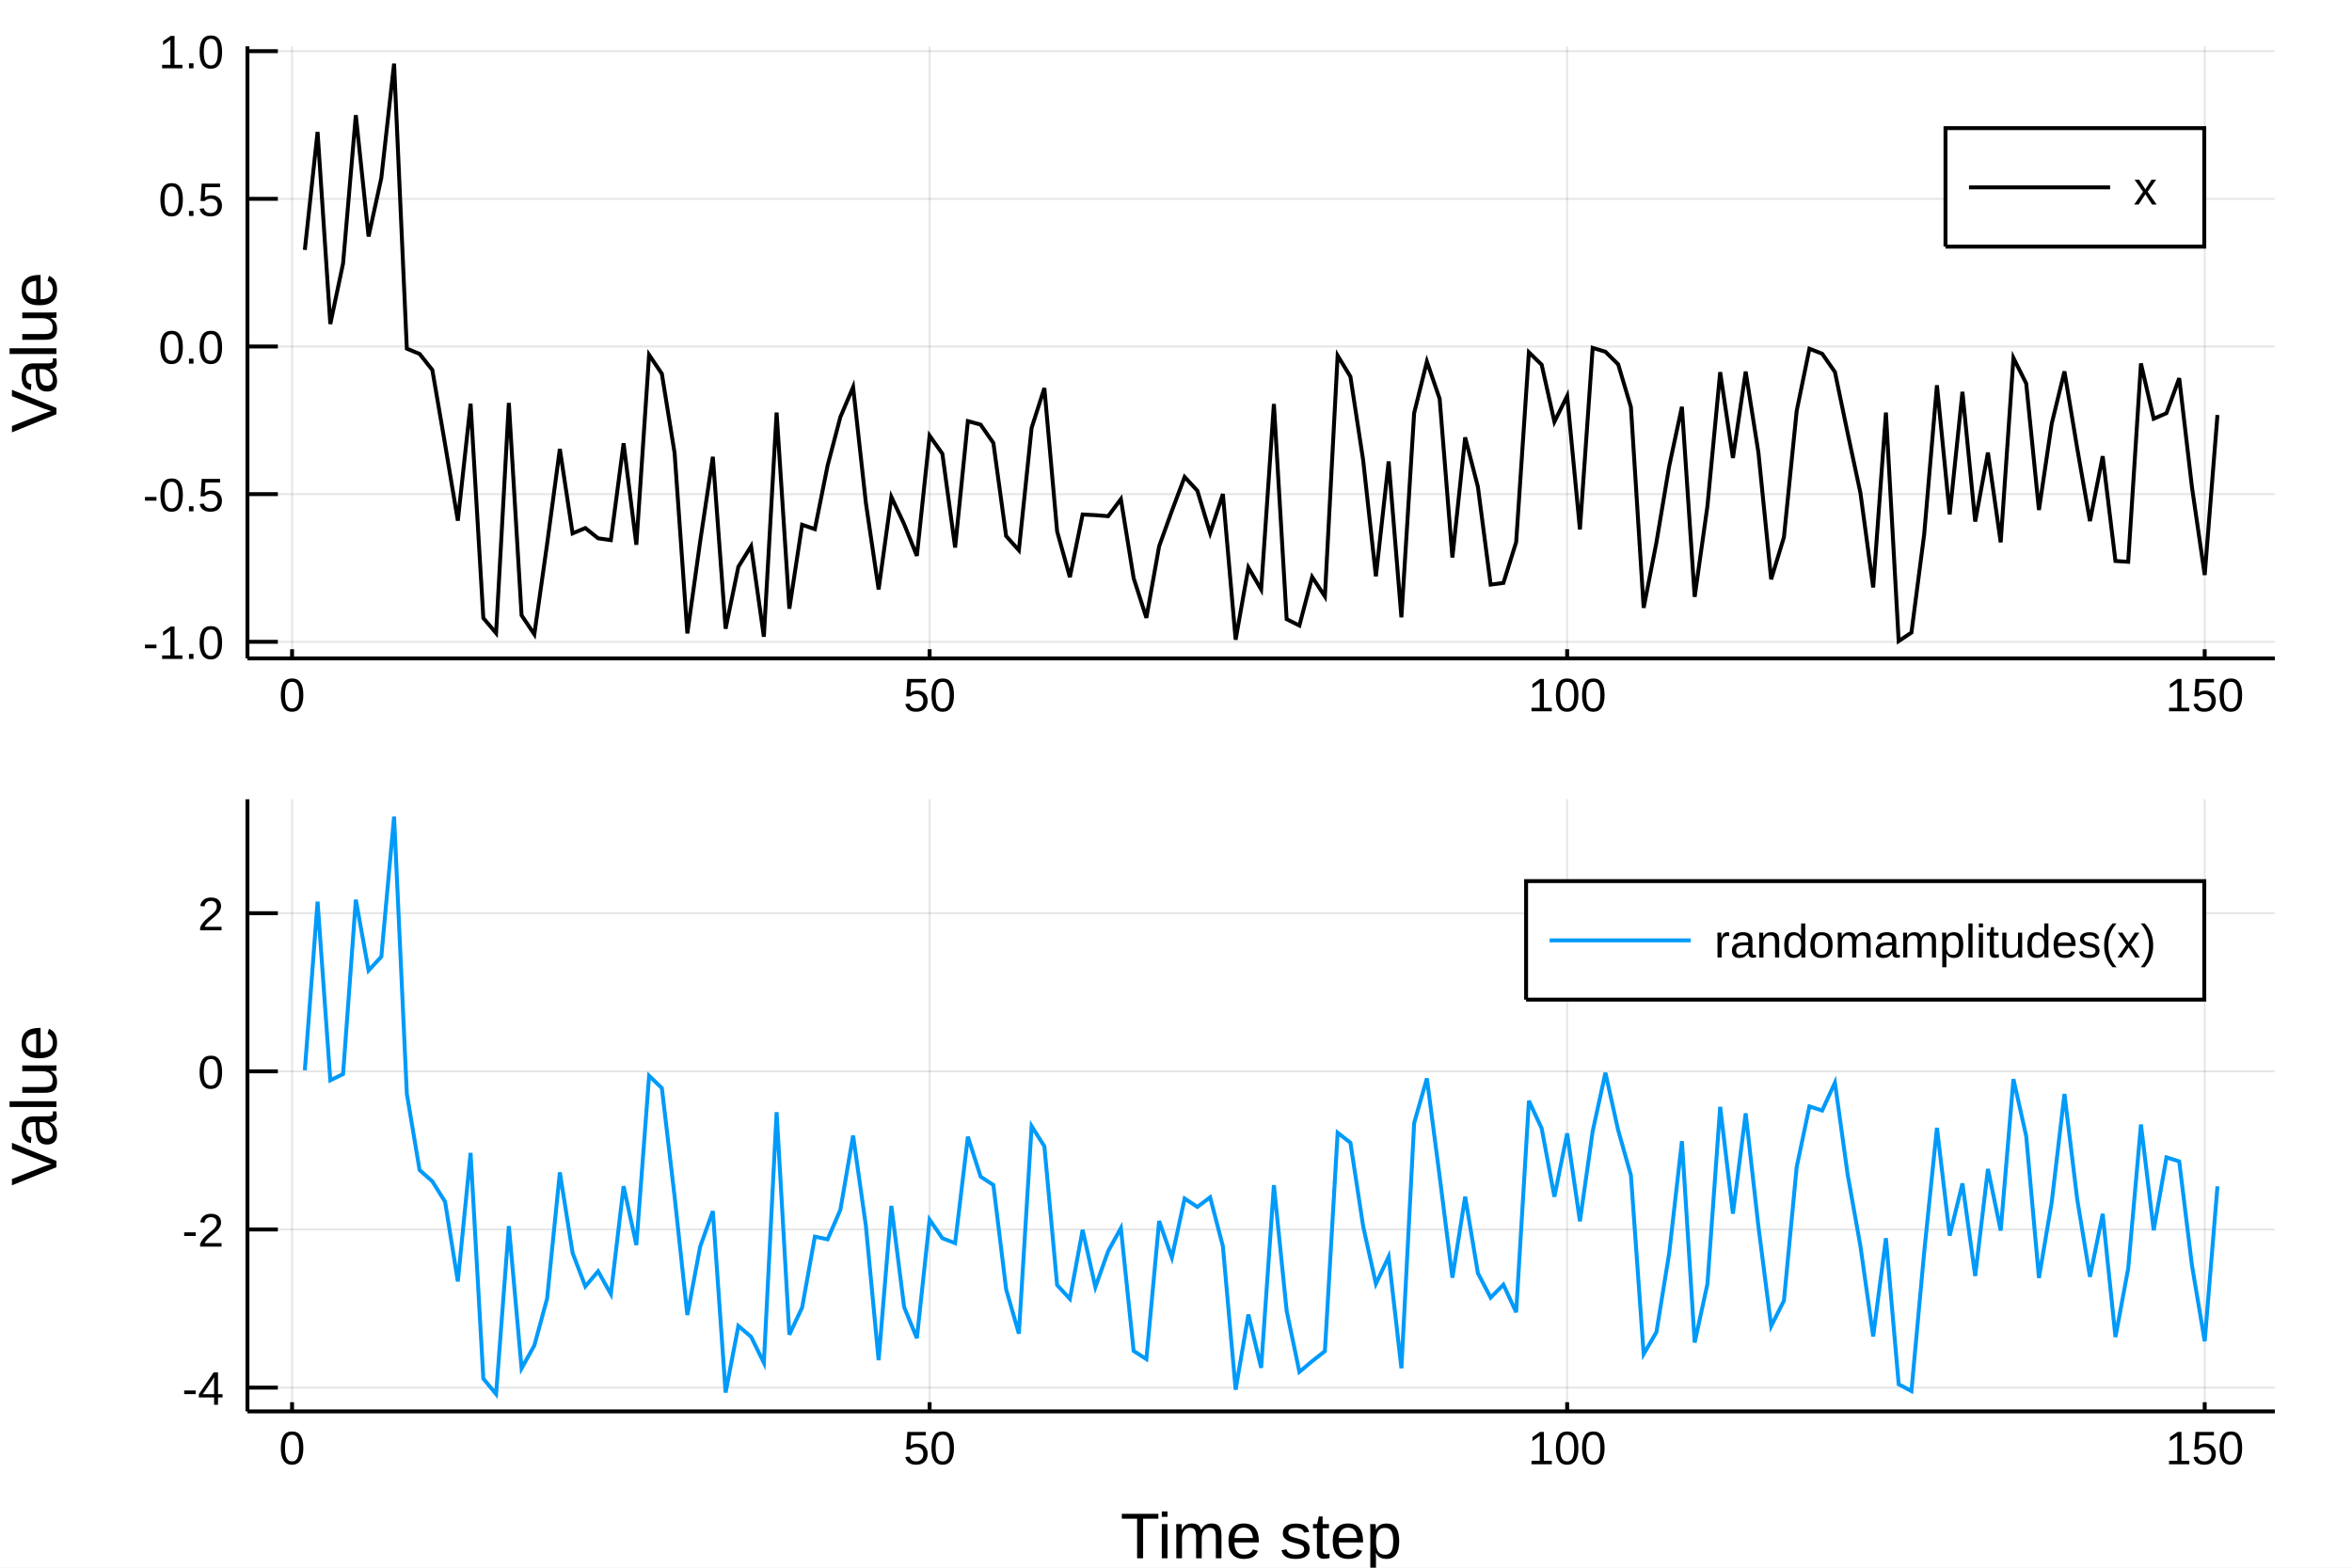
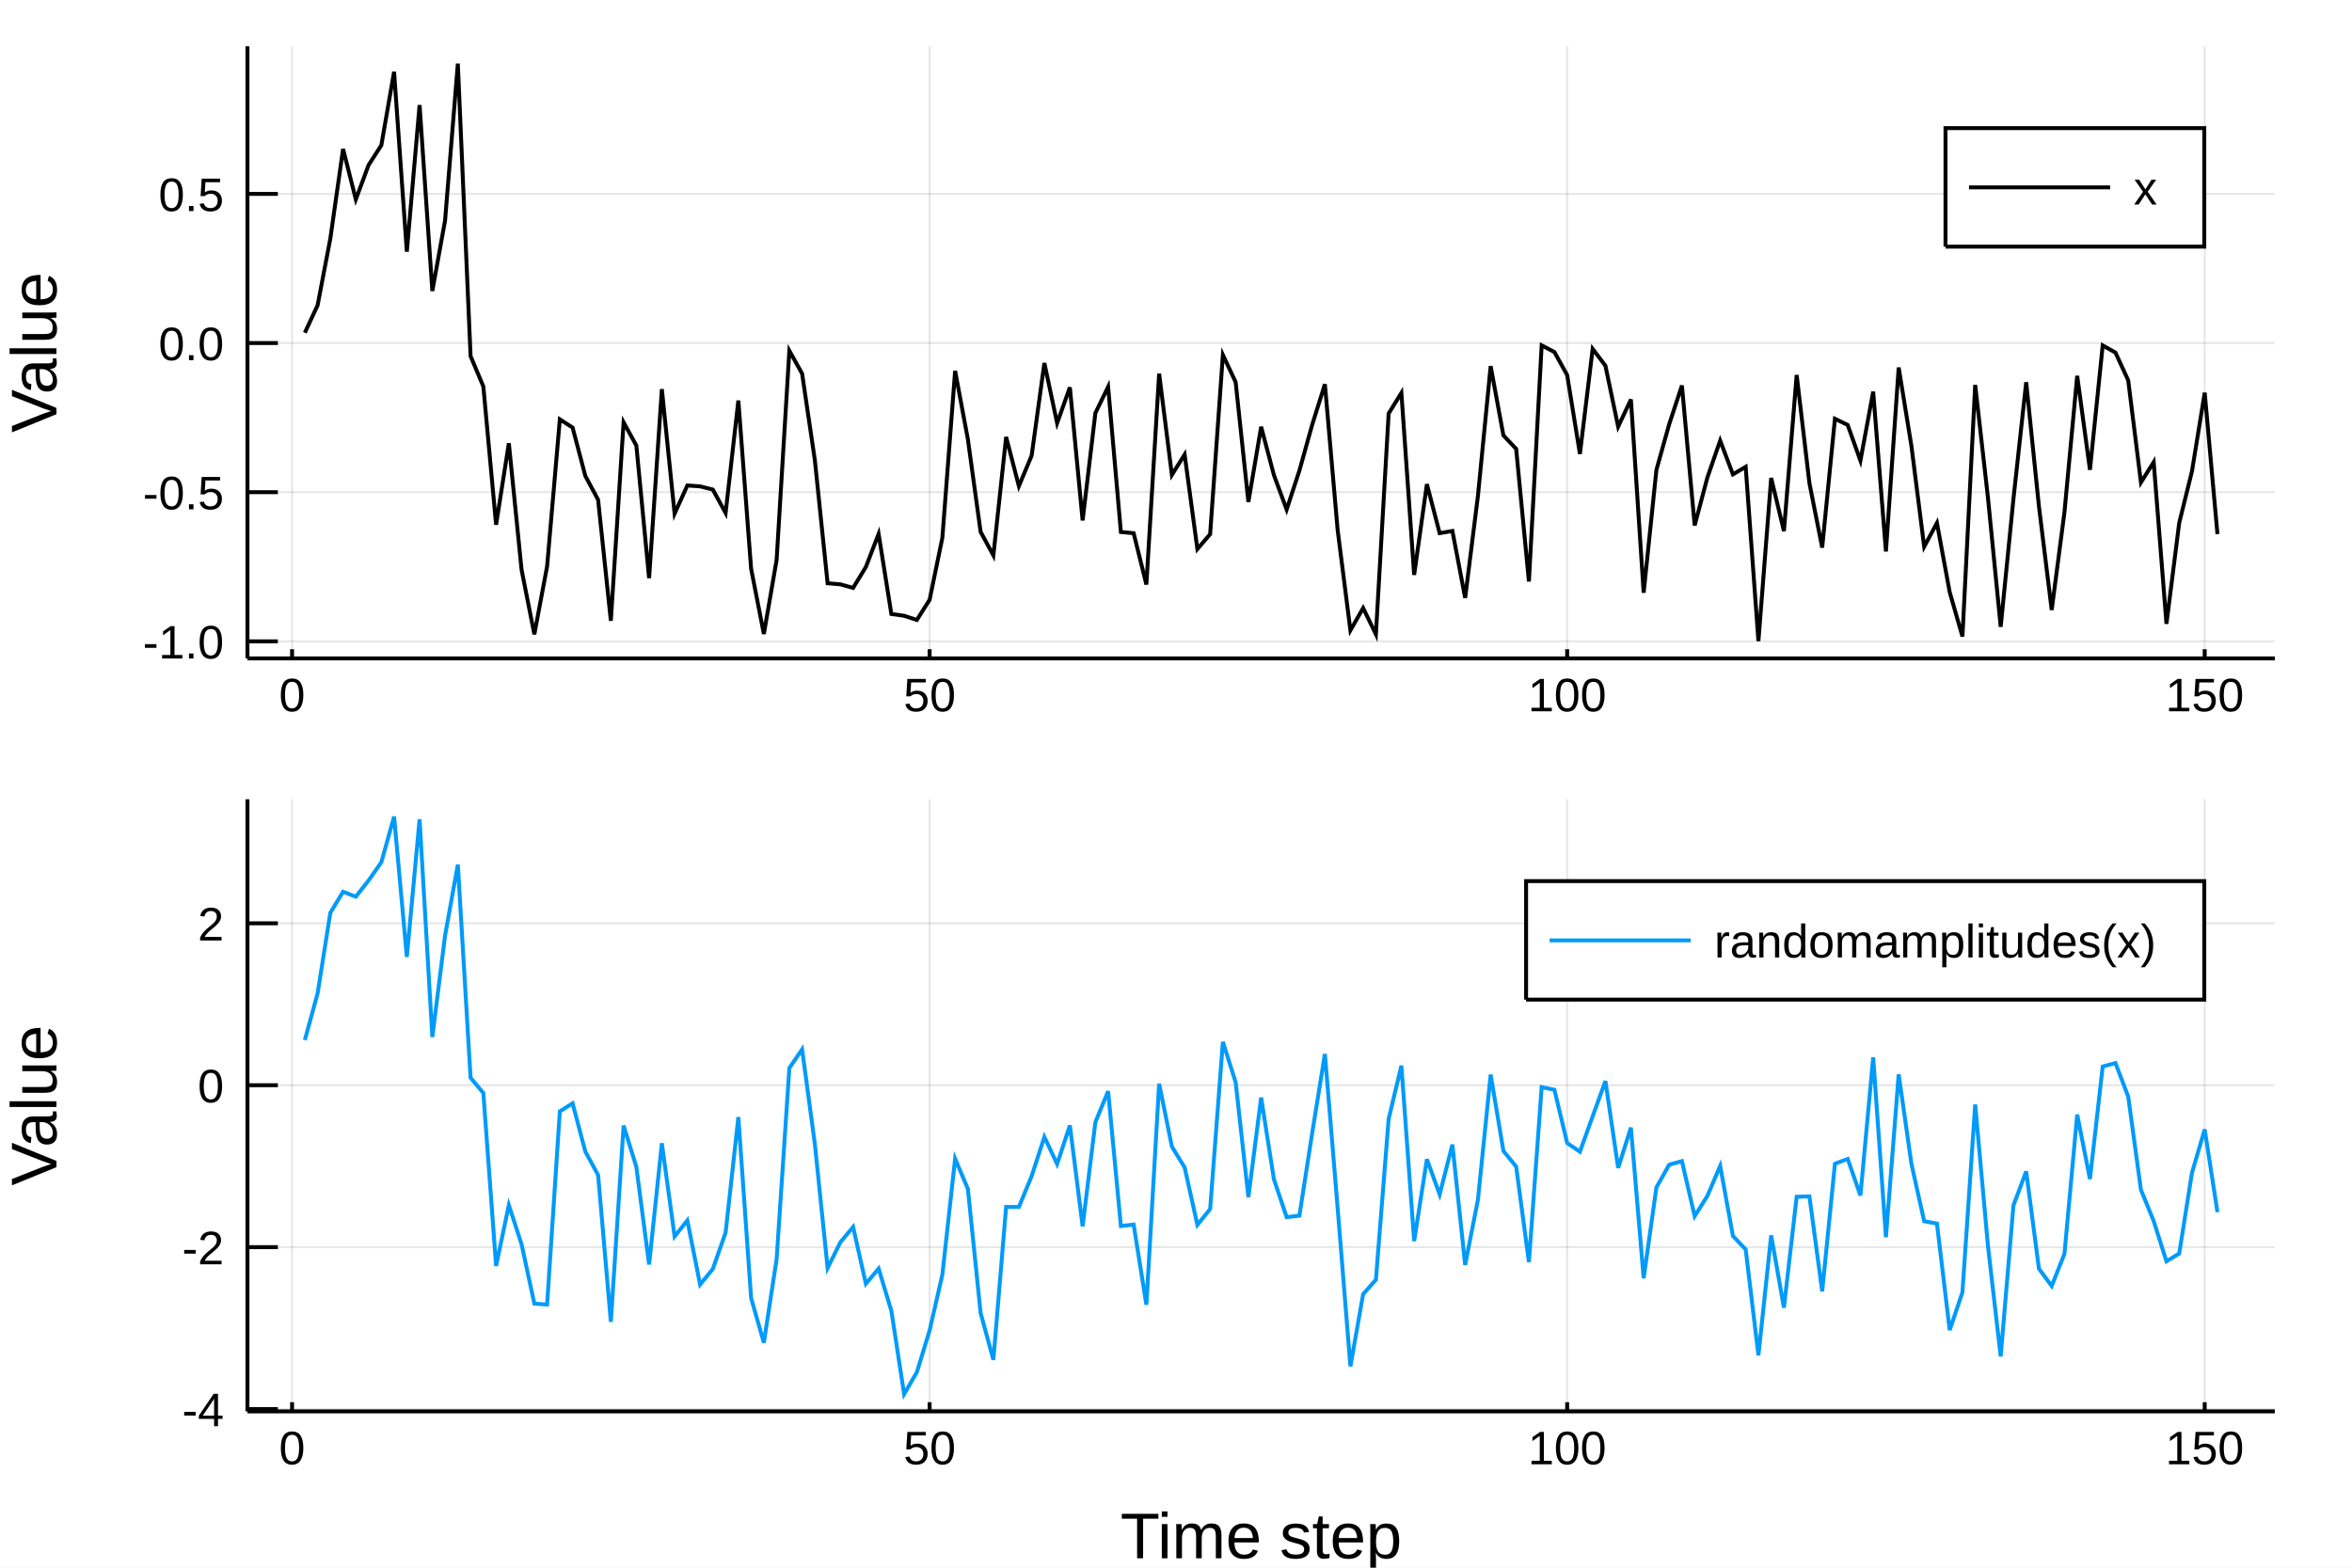
<svg xmlns="http://www.w3.org/2000/svg" width="600" height="400" viewBox="0 0 2400 1600">
  <defs>
-     <clipPath id="clip3100">
+     <clipPath id="clip2600">
      <rect x="0" y="0" width="2400" height="1600" />
    </clipPath>
  </defs>
-   <path clip-path="url(#clip3100)" d=" M0 1600 L2400 1600 L2400 0 L0 0  Z   " fill="#ffffff" fill-rule="evenodd" fill-opacity="1" />
+   <path clip-path="url(#clip2600)" d=" M0 1600 L2400 1600 L2400 0 L0 0  Z   " fill="#ffffff" fill-rule="evenodd" fill-opacity="1" />
  <defs>
-     <clipPath id="clip3101">
+     <clipPath id="clip2601">
      <rect x="480" y="0" width="1681" height="1600" />
    </clipPath>
  </defs>
-   <path clip-path="url(#clip3100)" d=" M252.496 671.979 L2321.26 671.979 L2321.26 47.244 L252.496 47.244  Z   " fill="#ffffff" fill-rule="evenodd" fill-opacity="1" />
+   <path clip-path="url(#clip2600)" d=" M252.496 671.979 L2321.26 671.979 L2321.26 47.244 L252.496 47.244  Z   " fill="#ffffff" fill-rule="evenodd" fill-opacity="1" />
  <defs>
-     <clipPath id="clip3102">
+     <clipPath id="clip2602">
      <rect x="252" y="47" width="2070" height="626" />
    </clipPath>
  </defs>
-   <polyline clip-path="url(#clip3102)" style="stroke:#000000; stroke-width:2; stroke-opacity:0.1; fill:none" points="   298.035,671.979 298.035,47.244    " />
-   <polyline clip-path="url(#clip3102)" style="stroke:#000000; stroke-width:2; stroke-opacity:0.1; fill:none" points="   948.59,671.979 948.59,47.244    " />
-   <polyline clip-path="url(#clip3102)" style="stroke:#000000; stroke-width:2; stroke-opacity:0.1; fill:none" points="   1599.14,671.979 1599.14,47.244    " />
-   <polyline clip-path="url(#clip3102)" style="stroke:#000000; stroke-width:2; stroke-opacity:0.1; fill:none" points="   2249.7,671.979 2249.7,47.244    " />
-   <polyline clip-path="url(#clip3102)" style="stroke:#000000; stroke-width:2; stroke-opacity:0.1; fill:none" points="   252.496,655.029 2321.26,655.029    " />
-   <polyline clip-path="url(#clip3102)" style="stroke:#000000; stroke-width:2; stroke-opacity:0.1; fill:none" points="   252.496,504.327 2321.26,504.327    " />
-   <polyline clip-path="url(#clip3102)" style="stroke:#000000; stroke-width:2; stroke-opacity:0.1; fill:none" points="   252.496,353.624 2321.26,353.624    " />
-   <polyline clip-path="url(#clip3102)" style="stroke:#000000; stroke-width:2; stroke-opacity:0.1; fill:none" points="   252.496,202.922 2321.26,202.922    " />
-   <polyline clip-path="url(#clip3102)" style="stroke:#000000; stroke-width:2; stroke-opacity:0.1; fill:none" points="   252.496,52.219 2321.26,52.219    " />
-   <polyline clip-path="url(#clip3100)" style="stroke:#000000; stroke-width:4; stroke-opacity:1; fill:none" points="   252.496,671.979 2321.26,671.979    " />
-   <polyline clip-path="url(#clip3100)" style="stroke:#000000; stroke-width:4; stroke-opacity:1; fill:none" points="   252.496,671.979 252.496,47.244    " />
-   <polyline clip-path="url(#clip3100)" style="stroke:#000000; stroke-width:4; stroke-opacity:1; fill:none" points="   298.035,671.979 298.035,662.608    " />
-   <polyline clip-path="url(#clip3100)" style="stroke:#000000; stroke-width:4; stroke-opacity:1; fill:none" points="   948.59,671.979 948.59,662.608    " />
-   <polyline clip-path="url(#clip3100)" style="stroke:#000000; stroke-width:4; stroke-opacity:1; fill:none" points="   1599.14,671.979 1599.14,662.608    " />
-   <polyline clip-path="url(#clip3100)" style="stroke:#000000; stroke-width:4; stroke-opacity:1; fill:none" points="   2249.7,671.979 2249.7,662.608    " />
-   <polyline clip-path="url(#clip3100)" style="stroke:#000000; stroke-width:4; stroke-opacity:1; fill:none" points="   252.496,655.029 283.528,655.029    " />
-   <polyline clip-path="url(#clip3100)" style="stroke:#000000; stroke-width:4; stroke-opacity:1; fill:none" points="   252.496,504.327 283.528,504.327    " />
-   <polyline clip-path="url(#clip3100)" style="stroke:#000000; stroke-width:4; stroke-opacity:1; fill:none" points="   252.496,353.624 283.528,353.624    " />
-   <polyline clip-path="url(#clip3100)" style="stroke:#000000; stroke-width:4; stroke-opacity:1; fill:none" points="   252.496,202.922 283.528,202.922    " />
-   <polyline clip-path="url(#clip3100)" style="stroke:#000000; stroke-width:4; stroke-opacity:1; fill:none" points="   252.496,52.219 283.528,52.219    " />
-   <g clip-path="url(#clip3100)">
+   <polyline clip-path="url(#clip2602)" style="stroke:#000000; stroke-width:2; stroke-opacity:0.1; fill:none" points="   298.035,671.979 298.035,47.244    " />
+   <polyline clip-path="url(#clip2602)" style="stroke:#000000; stroke-width:2; stroke-opacity:0.1; fill:none" points="   948.59,671.979 948.59,47.244    " />
+   <polyline clip-path="url(#clip2602)" style="stroke:#000000; stroke-width:2; stroke-opacity:0.1; fill:none" points="   1599.14,671.979 1599.14,47.244    " />
+   <polyline clip-path="url(#clip2602)" style="stroke:#000000; stroke-width:2; stroke-opacity:0.1; fill:none" points="   2249.7,671.979 2249.7,47.244    " />
+   <polyline clip-path="url(#clip2602)" style="stroke:#000000; stroke-width:2; stroke-opacity:0.1; fill:none" points="   252.496,654.555 2321.26,654.555    " />
+   <polyline clip-path="url(#clip2602)" style="stroke:#000000; stroke-width:2; stroke-opacity:0.1; fill:none" points="   252.496,502.335 2321.26,502.335    " />
+   <polyline clip-path="url(#clip2602)" style="stroke:#000000; stroke-width:2; stroke-opacity:0.1; fill:none" points="   252.496,350.116 2321.26,350.116    " />
+   <polyline clip-path="url(#clip2602)" style="stroke:#000000; stroke-width:2; stroke-opacity:0.1; fill:none" points="   252.496,197.896 2321.26,197.896    " />
+   <polyline clip-path="url(#clip2600)" style="stroke:#000000; stroke-width:4; stroke-opacity:1; fill:none" points="   252.496,671.979 2321.26,671.979    " />
+   <polyline clip-path="url(#clip2600)" style="stroke:#000000; stroke-width:4; stroke-opacity:1; fill:none" points="   252.496,671.979 252.496,47.244    " />
+   <polyline clip-path="url(#clip2600)" style="stroke:#000000; stroke-width:4; stroke-opacity:1; fill:none" points="   298.035,671.979 298.035,662.608    " />
+   <polyline clip-path="url(#clip2600)" style="stroke:#000000; stroke-width:4; stroke-opacity:1; fill:none" points="   948.59,671.979 948.59,662.608    " />
+   <polyline clip-path="url(#clip2600)" style="stroke:#000000; stroke-width:4; stroke-opacity:1; fill:none" points="   1599.14,671.979 1599.14,662.608    " />
+   <polyline clip-path="url(#clip2600)" style="stroke:#000000; stroke-width:4; stroke-opacity:1; fill:none" points="   2249.7,671.979 2249.7,662.608    " />
+   <polyline clip-path="url(#clip2600)" style="stroke:#000000; stroke-width:4; stroke-opacity:1; fill:none" points="   252.496,654.555 283.528,654.555    " />
+   <polyline clip-path="url(#clip2600)" style="stroke:#000000; stroke-width:4; stroke-opacity:1; fill:none" points="   252.496,502.335 283.528,502.335    " />
+   <polyline clip-path="url(#clip2600)" style="stroke:#000000; stroke-width:4; stroke-opacity:1; fill:none" points="   252.496,350.116 283.528,350.116    " />
+   <polyline clip-path="url(#clip2600)" style="stroke:#000000; stroke-width:4; stroke-opacity:1; fill:none" points="   252.496,197.896 283.528,197.896    " />
+   <g clip-path="url(#clip2600)">
    <text style="fill:#000000; fill-opacity:1; font-family:Arial,Helvetica Neue,Helvetica,sans-serif; font-size:48px; text-anchor:middle;" transform="rotate(0, 298.035, 725.979)" x="298.035" y="725.979">0</text>
  </g>
-   <g clip-path="url(#clip3100)">
+   <g clip-path="url(#clip2600)">
    <text style="fill:#000000; fill-opacity:1; font-family:Arial,Helvetica Neue,Helvetica,sans-serif; font-size:48px; text-anchor:middle;" transform="rotate(0, 948.59, 725.979)" x="948.59" y="725.979">50</text>
  </g>
-   <g clip-path="url(#clip3100)">
+   <g clip-path="url(#clip2600)">
    <text style="fill:#000000; fill-opacity:1; font-family:Arial,Helvetica Neue,Helvetica,sans-serif; font-size:48px; text-anchor:middle;" transform="rotate(0, 1599.14, 725.979)" x="1599.14" y="725.979">100</text>
  </g>
-   <g clip-path="url(#clip3100)">
+   <g clip-path="url(#clip2600)">
    <text style="fill:#000000; fill-opacity:1; font-family:Arial,Helvetica Neue,Helvetica,sans-serif; font-size:48px; text-anchor:middle;" transform="rotate(0, 2249.7, 725.979)" x="2249.7" y="725.979">150</text>
  </g>
-   <g clip-path="url(#clip3100)">
-     <text style="fill:#000000; fill-opacity:1; font-family:Arial,Helvetica Neue,Helvetica,sans-serif; font-size:48px; text-anchor:end;" transform="rotate(0, 228.496, 672.529)" x="228.496" y="672.529">-1.0</text>
+   <g clip-path="url(#clip2600)">
+     <text style="fill:#000000; fill-opacity:1; font-family:Arial,Helvetica Neue,Helvetica,sans-serif; font-size:48px; text-anchor:end;" transform="rotate(0, 228.496, 672.055)" x="228.496" y="672.055">-1.0</text>
  </g>
-   <g clip-path="url(#clip3100)">
-     <text style="fill:#000000; fill-opacity:1; font-family:Arial,Helvetica Neue,Helvetica,sans-serif; font-size:48px; text-anchor:end;" transform="rotate(0, 228.496, 521.827)" x="228.496" y="521.827">-0.5</text>
+   <g clip-path="url(#clip2600)">
+     <text style="fill:#000000; fill-opacity:1; font-family:Arial,Helvetica Neue,Helvetica,sans-serif; font-size:48px; text-anchor:end;" transform="rotate(0, 228.496, 519.835)" x="228.496" y="519.835">-0.5</text>
  </g>
-   <g clip-path="url(#clip3100)">
-     <text style="fill:#000000; fill-opacity:1; font-family:Arial,Helvetica Neue,Helvetica,sans-serif; font-size:48px; text-anchor:end;" transform="rotate(0, 228.496, 371.124)" x="228.496" y="371.124">0.0</text>
+   <g clip-path="url(#clip2600)">
+     <text style="fill:#000000; fill-opacity:1; font-family:Arial,Helvetica Neue,Helvetica,sans-serif; font-size:48px; text-anchor:end;" transform="rotate(0, 228.496, 367.616)" x="228.496" y="367.616">0.0</text>
  </g>
-   <g clip-path="url(#clip3100)">
-     <text style="fill:#000000; fill-opacity:1; font-family:Arial,Helvetica Neue,Helvetica,sans-serif; font-size:48px; text-anchor:end;" transform="rotate(0, 228.496, 220.422)" x="228.496" y="220.422">0.5</text>
+   <g clip-path="url(#clip2600)">
+     <text style="fill:#000000; fill-opacity:1; font-family:Arial,Helvetica Neue,Helvetica,sans-serif; font-size:48px; text-anchor:end;" transform="rotate(0, 228.496, 215.396)" x="228.496" y="215.396">0.5</text>
  </g>
-   <g clip-path="url(#clip3100)">
-     <text style="fill:#000000; fill-opacity:1; font-family:Arial,Helvetica Neue,Helvetica,sans-serif; font-size:48px; text-anchor:end;" transform="rotate(0, 228.496, 69.7191)" x="228.496" y="69.719">1.0</text>
-   </g>
-   <g clip-path="url(#clip3100)">
+   <g clip-path="url(#clip2600)">
    <text style="fill:#000000; fill-opacity:1; font-family:Arial,Helvetica Neue,Helvetica,sans-serif; font-size:66px; text-anchor:middle;" transform="rotate(-90, 57.6, 359.611)" x="57.6" y="359.611">Value</text>
  </g>
-   <polyline clip-path="url(#clip3102)" style="stroke:#000000; stroke-width:4; stroke-opacity:1; fill:none" points="   311.046,255.058 324.057,134.677 337.068,330.682 350.079,268.826 363.091,117.536 376.102,241.372 389.113,181.563 402.124,64.925 415.135,355.823 428.146,361.19    441.157,377.56 454.168,453.496 467.179,531.409 480.19,412.042 493.201,630.815 506.213,646.164 519.224,411.222 532.235,628.02 545.246,647.4 558.257,555.271    571.268,458.223 584.279,544.38 597.29,538.947 610.301,549.402 623.312,551.267 636.323,452.41 649.335,556.007 662.346,362.155 675.357,381.442 688.368,462.385    701.379,646.492 714.39,553.071 727.401,466.192 740.412,641.69 753.423,578.495 766.434,557.473 779.445,649.884 792.457,421.043 805.468,621.253 818.479,535.564    831.49,540.058 844.501,475.143 857.512,425.663 870.523,395.087 883.534,513.167 896.545,601.562 909.556,507.139 922.567,534.877 935.579,567.314 948.59,444.646    961.601,463.041 974.612,558.813 987.623,429.807 1000.63,433.379 1013.65,452.149 1026.66,547.067 1039.67,561.586 1052.68,436.653 1065.69,396.073 1078.7,542.357    1091.71,589.067 1104.72,525.104 1117.73,525.784 1130.74,526.826 1143.76,509.383 1156.77,590.011 1169.78,630.556 1182.79,557.538 1195.8,521.396 1208.81,486.781    1221.82,500.875 1234.83,543.966 1247.84,504.189 1260.86,652.917 1273.87,579.209 1286.88,601.62 1299.89,412.274 1312.9,631.928 1325.91,638.438 1338.92,588.833    1351.93,608.692 1364.94,362.899 1377.96,384.353 1390.97,469.65 1403.98,588.176 1416.99,470.948 1430,630.059 1443.01,421.54 1456.02,368.999 1469.03,407.006    1482.04,569.007 1495.06,446.423 1508.07,496.87 1521.08,596.671 1534.09,594.944 1547.1,553.302 1560.11,359.545 1573.12,372.214 1586.13,430.452 1599.14,404.115    1612.16,540.358 1625.17,355.024 1638.18,359.004 1651.19,371.815 1664.2,415.473 1677.21,620.375 1690.22,553.664 1703.23,475.872 1716.24,415.174 1729.26,609.152    1742.27,516.61 1755.28,379.785 1768.29,467.413 1781.3,379.266 1794.31,461.942 1807.32,591.222 1820.33,548.31 1833.34,419.453 1846.35,355.904 1859.37,361.029    1872.38,379.658 1885.39,442.203 1898.4,503.077 1911.41,599.545 1924.42,421.05 1937.43,654.297 1950.44,645.633 1963.45,545.385 1976.47,393.213 1989.48,525.058    2002.49,399.89 2015.5,532.33 2028.51,461.895 2041.52,553.525 2054.53,365.341 2067.54,391.326 2080.55,520.492 2093.57,432.466 2106.58,379.058 2119.59,457.453    2132.6,531.861 2145.61,465.591 2158.62,572.557 2171.63,573.374 2184.64,370.912 2197.65,427.367 2210.67,421.71 2223.68,385.956 2236.69,497.21 2249.7,586.838    2262.71,423.527    " />
-   <path clip-path="url(#clip3100)" d=" M1985.19 251.724 L2249.26 251.724 L2249.26 130.764 L1985.19 130.764  Z   " fill="#ffffff" fill-rule="evenodd" fill-opacity="1" />
-   <polyline clip-path="url(#clip3100)" style="stroke:#000000; stroke-width:4; stroke-opacity:1; fill:none" points="   1985.19,251.724 2249.26,251.724 2249.26,130.764 1985.19,130.764 1985.19,251.724    " />
-   <polyline clip-path="url(#clip3100)" style="stroke:#000000; stroke-width:4; stroke-opacity:1; fill:none" points="   2009.19,191.244 2153.19,191.244    " />
-   <g clip-path="url(#clip3100)">
+   <polyline clip-path="url(#clip2602)" style="stroke:#000000; stroke-width:4; stroke-opacity:1; fill:none" points="   311.046,339.588 324.057,311.701 337.068,243.5 350.079,152.03 363.091,203.531 376.102,168.453 389.113,148.272 402.124,73.255 415.135,256.885 428.146,107.241    441.157,296.988 454.168,224.957 467.179,64.925 480.19,363.471 493.201,394.437 506.213,535.579 519.224,452.439 532.235,581.621 545.246,647.43 558.257,578.08    571.268,428 584.279,436.386 597.29,485.759 610.301,510.025 623.312,633.582 636.323,431.002 649.335,454.737 662.346,590.05 675.357,397.138 688.368,524.241    701.379,495.49 714.39,496.386 727.401,499.685 740.412,523.581 753.423,408.814 766.434,580.372 779.445,647.039 792.457,571.584 805.468,357.965 818.479,381.312    831.49,469.694 844.501,595.274 857.512,596.375 870.523,600.027 883.534,578.7 896.545,544.897 909.556,626.645 922.567,628.488 935.579,632.728 948.59,612.143    961.601,548.767 974.612,378.528 987.623,448.293 1000.63,542.815 1013.65,566.847 1026.66,445.977 1039.67,496.141 1052.68,465.021 1065.69,370.509 1078.7,431.887    1091.71,395.35 1104.72,531.185 1117.73,421.594 1130.74,394.815 1143.76,542.969 1156.77,544.176 1169.78,596.592 1182.79,381.377 1195.8,484.687 1208.81,463.924    1221.82,560.356 1234.83,545.18 1247.84,362.175 1260.86,390.013 1273.87,512.293 1286.88,435.58 1299.89,484.775 1312.9,520.073 1325.91,480.337 1338.92,433.67    1351.93,392.114 1364.94,540.832 1377.96,643.334 1390.97,620.576 1403.98,647.409 1416.99,422.038 1430,400.995 1443.01,586.757 1456.02,494.131 1469.03,544.135    1482.04,541.919 1495.06,610.227 1508.07,506.348 1521.08,373.671 1534.09,444.36 1547.1,458.111 1560.11,593.467 1573.12,352.485 1586.13,359.285 1599.14,382.788    1612.16,463.275 1625.17,356.069 1638.18,373.275 1651.19,435.483 1664.2,407.707 1677.21,604.965 1690.22,479.569 1703.23,433.039 1716.24,393.46 1729.26,536.269    1742.27,487.22 1755.28,449.688 1768.29,484.168 1781.3,476.433 1794.31,654.297 1807.32,487.838 1820.33,542.038 1833.34,382.719 1846.35,493.134 1859.37,558.909    1872.38,427.403 1885.39,433.708 1898.4,470.149 1911.41,399.741 1924.42,562.838 1937.43,375.075 1950.44,455.217 1963.45,557.972 1976.47,533.76 1989.48,604.292    2002.49,649.593 2015.5,392.894 2028.51,507.817 2041.52,639.72 2054.53,509.2 2067.54,390.125 2080.55,516.82 2093.57,622.542 2106.58,522.871 2119.59,383.578    2132.6,479.488 2145.61,352.542 2158.62,359.824 2171.63,388.116 2184.64,492.365 2197.65,471.599 2210.67,636.69 2223.68,533.717 2236.69,481.035 2249.7,400.82    2262.71,545.091    " />
+   <path clip-path="url(#clip2600)" d=" M1985.19 251.724 L2249.26 251.724 L2249.26 130.764 L1985.19 130.764  Z   " fill="#ffffff" fill-rule="evenodd" fill-opacity="1" />
+   <polyline clip-path="url(#clip2600)" style="stroke:#000000; stroke-width:4; stroke-opacity:1; fill:none" points="   1985.19,251.724 2249.26,251.724 2249.26,130.764 1985.19,130.764 1985.19,251.724    " />
+   <polyline clip-path="url(#clip2600)" style="stroke:#000000; stroke-width:4; stroke-opacity:1; fill:none" points="   2009.19,191.244 2153.19,191.244    " />
+   <g clip-path="url(#clip2600)">
    <text style="fill:#000000; fill-opacity:1; font-family:Arial,Helvetica Neue,Helvetica,sans-serif; font-size:48px; text-anchor:start;" transform="rotate(0, 2177.19, 208.744)" x="2177.19" y="208.744">x</text>
  </g>
-   <path clip-path="url(#clip3100)" d=" M252.496 1440.48 L2321.26 1440.48 L2321.26 815.748 L252.496 815.748  Z   " fill="#ffffff" fill-rule="evenodd" fill-opacity="1" />
+   <path clip-path="url(#clip2600)" d=" M252.496 1440.48 L2321.26 1440.48 L2321.26 815.748 L252.496 815.748  Z   " fill="#ffffff" fill-rule="evenodd" fill-opacity="1" />
  <defs>
-     <clipPath id="clip3103">
+     <clipPath id="clip2603">
      <rect x="252" y="815" width="2070" height="626" />
    </clipPath>
  </defs>
-   <polyline clip-path="url(#clip3103)" style="stroke:#000000; stroke-width:2; stroke-opacity:0.1; fill:none" points="   298.035,1440.48 298.035,815.748    " />
-   <polyline clip-path="url(#clip3103)" style="stroke:#000000; stroke-width:2; stroke-opacity:0.1; fill:none" points="   948.59,1440.48 948.59,815.748    " />
-   <polyline clip-path="url(#clip3103)" style="stroke:#000000; stroke-width:2; stroke-opacity:0.1; fill:none" points="   1599.14,1440.48 1599.14,815.748    " />
-   <polyline clip-path="url(#clip3103)" style="stroke:#000000; stroke-width:2; stroke-opacity:0.1; fill:none" points="   2249.7,1440.48 2249.7,815.748    " />
-   <polyline clip-path="url(#clip3103)" style="stroke:#000000; stroke-width:2; stroke-opacity:0.1; fill:none" points="   252.496,1416.23 2321.26,1416.23    " />
-   <polyline clip-path="url(#clip3103)" style="stroke:#000000; stroke-width:2; stroke-opacity:0.1; fill:none" points="   252.496,1254.83 2321.26,1254.83    " />
-   <polyline clip-path="url(#clip3103)" style="stroke:#000000; stroke-width:2; stroke-opacity:0.1; fill:none" points="   252.496,1093.43 2321.26,1093.43    " />
-   <polyline clip-path="url(#clip3103)" style="stroke:#000000; stroke-width:2; stroke-opacity:0.1; fill:none" points="   252.496,932.036 2321.26,932.036    " />
-   <polyline clip-path="url(#clip3100)" style="stroke:#000000; stroke-width:4; stroke-opacity:1; fill:none" points="   252.496,1440.48 2321.26,1440.48    " />
-   <polyline clip-path="url(#clip3100)" style="stroke:#000000; stroke-width:4; stroke-opacity:1; fill:none" points="   252.496,1440.48 252.496,815.748    " />
-   <polyline clip-path="url(#clip3100)" style="stroke:#000000; stroke-width:4; stroke-opacity:1; fill:none" points="   298.035,1440.48 298.035,1431.11    " />
-   <polyline clip-path="url(#clip3100)" style="stroke:#000000; stroke-width:4; stroke-opacity:1; fill:none" points="   948.59,1440.48 948.59,1431.11    " />
-   <polyline clip-path="url(#clip3100)" style="stroke:#000000; stroke-width:4; stroke-opacity:1; fill:none" points="   1599.14,1440.48 1599.14,1431.11    " />
-   <polyline clip-path="url(#clip3100)" style="stroke:#000000; stroke-width:4; stroke-opacity:1; fill:none" points="   2249.7,1440.48 2249.7,1431.11    " />
-   <polyline clip-path="url(#clip3100)" style="stroke:#000000; stroke-width:4; stroke-opacity:1; fill:none" points="   252.496,1416.23 283.528,1416.23    " />
-   <polyline clip-path="url(#clip3100)" style="stroke:#000000; stroke-width:4; stroke-opacity:1; fill:none" points="   252.496,1254.83 283.528,1254.83    " />
-   <polyline clip-path="url(#clip3100)" style="stroke:#000000; stroke-width:4; stroke-opacity:1; fill:none" points="   252.496,1093.43 283.528,1093.43    " />
-   <polyline clip-path="url(#clip3100)" style="stroke:#000000; stroke-width:4; stroke-opacity:1; fill:none" points="   252.496,932.036 283.528,932.036    " />
-   <g clip-path="url(#clip3100)">
+   <polyline clip-path="url(#clip2603)" style="stroke:#000000; stroke-width:2; stroke-opacity:0.1; fill:none" points="   298.035,1440.48 298.035,815.748    " />
+   <polyline clip-path="url(#clip2603)" style="stroke:#000000; stroke-width:2; stroke-opacity:0.1; fill:none" points="   948.59,1440.48 948.59,815.748    " />
+   <polyline clip-path="url(#clip2603)" style="stroke:#000000; stroke-width:2; stroke-opacity:0.1; fill:none" points="   1599.14,1440.48 1599.14,815.748    " />
+   <polyline clip-path="url(#clip2603)" style="stroke:#000000; stroke-width:2; stroke-opacity:0.1; fill:none" points="   2249.7,1440.48 2249.7,815.748    " />
+   <polyline clip-path="url(#clip2603)" style="stroke:#000000; stroke-width:2; stroke-opacity:0.1; fill:none" points="   252.496,1438.09 2321.26,1438.09    " />
+   <polyline clip-path="url(#clip2603)" style="stroke:#000000; stroke-width:2; stroke-opacity:0.1; fill:none" points="   252.496,1272.84 2321.26,1272.84    " />
+   <polyline clip-path="url(#clip2603)" style="stroke:#000000; stroke-width:2; stroke-opacity:0.1; fill:none" points="   252.496,1107.59 2321.26,1107.59    " />
+   <polyline clip-path="url(#clip2603)" style="stroke:#000000; stroke-width:2; stroke-opacity:0.1; fill:none" points="   252.496,942.343 2321.26,942.343    " />
+   <polyline clip-path="url(#clip2600)" style="stroke:#000000; stroke-width:4; stroke-opacity:1; fill:none" points="   252.496,1440.48 2321.26,1440.48    " />
+   <polyline clip-path="url(#clip2600)" style="stroke:#000000; stroke-width:4; stroke-opacity:1; fill:none" points="   252.496,1440.48 252.496,815.748    " />
+   <polyline clip-path="url(#clip2600)" style="stroke:#000000; stroke-width:4; stroke-opacity:1; fill:none" points="   298.035,1440.48 298.035,1431.11    " />
+   <polyline clip-path="url(#clip2600)" style="stroke:#000000; stroke-width:4; stroke-opacity:1; fill:none" points="   948.59,1440.48 948.59,1431.11    " />
+   <polyline clip-path="url(#clip2600)" style="stroke:#000000; stroke-width:4; stroke-opacity:1; fill:none" points="   1599.14,1440.48 1599.14,1431.11    " />
+   <polyline clip-path="url(#clip2600)" style="stroke:#000000; stroke-width:4; stroke-opacity:1; fill:none" points="   2249.7,1440.48 2249.7,1431.11    " />
+   <polyline clip-path="url(#clip2600)" style="stroke:#000000; stroke-width:4; stroke-opacity:1; fill:none" points="   252.496,1438.09 283.528,1438.09    " />
+   <polyline clip-path="url(#clip2600)" style="stroke:#000000; stroke-width:4; stroke-opacity:1; fill:none" points="   252.496,1272.84 283.528,1272.84    " />
+   <polyline clip-path="url(#clip2600)" style="stroke:#000000; stroke-width:4; stroke-opacity:1; fill:none" points="   252.496,1107.59 283.528,1107.59    " />
+   <polyline clip-path="url(#clip2600)" style="stroke:#000000; stroke-width:4; stroke-opacity:1; fill:none" points="   252.496,942.343 283.528,942.343    " />
+   <g clip-path="url(#clip2600)">
    <text style="fill:#000000; fill-opacity:1; font-family:Arial,Helvetica Neue,Helvetica,sans-serif; font-size:48px; text-anchor:middle;" transform="rotate(0, 298.035, 1494.48)" x="298.035" y="1494.48">0</text>
  </g>
-   <g clip-path="url(#clip3100)">
+   <g clip-path="url(#clip2600)">
    <text style="fill:#000000; fill-opacity:1; font-family:Arial,Helvetica Neue,Helvetica,sans-serif; font-size:48px; text-anchor:middle;" transform="rotate(0, 948.59, 1494.48)" x="948.59" y="1494.48">50</text>
  </g>
-   <g clip-path="url(#clip3100)">
+   <g clip-path="url(#clip2600)">
    <text style="fill:#000000; fill-opacity:1; font-family:Arial,Helvetica Neue,Helvetica,sans-serif; font-size:48px; text-anchor:middle;" transform="rotate(0, 1599.14, 1494.48)" x="1599.14" y="1494.48">100</text>
  </g>
-   <g clip-path="url(#clip3100)">
+   <g clip-path="url(#clip2600)">
    <text style="fill:#000000; fill-opacity:1; font-family:Arial,Helvetica Neue,Helvetica,sans-serif; font-size:48px; text-anchor:middle;" transform="rotate(0, 2249.7, 1494.48)" x="2249.7" y="1494.48">150</text>
  </g>
-   <g clip-path="url(#clip3100)">
-     <text style="fill:#000000; fill-opacity:1; font-family:Arial,Helvetica Neue,Helvetica,sans-serif; font-size:48px; text-anchor:end;" transform="rotate(0, 228.496, 1433.73)" x="228.496" y="1433.73">-4</text>
+   <g clip-path="url(#clip2600)">
+     <text style="fill:#000000; fill-opacity:1; font-family:Arial,Helvetica Neue,Helvetica,sans-serif; font-size:48px; text-anchor:end;" transform="rotate(0, 228.496, 1455.59)" x="228.496" y="1455.59">-4</text>
  </g>
-   <g clip-path="url(#clip3100)">
-     <text style="fill:#000000; fill-opacity:1; font-family:Arial,Helvetica Neue,Helvetica,sans-serif; font-size:48px; text-anchor:end;" transform="rotate(0, 228.496, 1272.33)" x="228.496" y="1272.33">-2</text>
+   <g clip-path="url(#clip2600)">
+     <text style="fill:#000000; fill-opacity:1; font-family:Arial,Helvetica Neue,Helvetica,sans-serif; font-size:48px; text-anchor:end;" transform="rotate(0, 228.496, 1290.34)" x="228.496" y="1290.34">-2</text>
  </g>
-   <g clip-path="url(#clip3100)">
-     <text style="fill:#000000; fill-opacity:1; font-family:Arial,Helvetica Neue,Helvetica,sans-serif; font-size:48px; text-anchor:end;" transform="rotate(0, 228.496, 1110.93)" x="228.496" y="1110.93">0</text>
+   <g clip-path="url(#clip2600)">
+     <text style="fill:#000000; fill-opacity:1; font-family:Arial,Helvetica Neue,Helvetica,sans-serif; font-size:48px; text-anchor:end;" transform="rotate(0, 228.496, 1125.09)" x="228.496" y="1125.09">0</text>
  </g>
-   <g clip-path="url(#clip3100)">
-     <text style="fill:#000000; fill-opacity:1; font-family:Arial,Helvetica Neue,Helvetica,sans-serif; font-size:48px; text-anchor:end;" transform="rotate(0, 228.496, 949.536)" x="228.496" y="949.536">2</text>
+   <g clip-path="url(#clip2600)">
+     <text style="fill:#000000; fill-opacity:1; font-family:Arial,Helvetica Neue,Helvetica,sans-serif; font-size:48px; text-anchor:end;" transform="rotate(0, 228.496, 959.843)" x="228.496" y="959.843">2</text>
  </g>
-   <g clip-path="url(#clip3100)">
+   <g clip-path="url(#clip2600)">
    <text style="fill:#000000; fill-opacity:1; font-family:Arial,Helvetica Neue,Helvetica,sans-serif; font-size:66px; text-anchor:middle;" transform="rotate(0, 1286.88, 1590.4)" x="1286.88" y="1590.4">Time step</text>
  </g>
-   <g clip-path="url(#clip3100)">
+   <g clip-path="url(#clip2600)">
    <text style="fill:#000000; fill-opacity:1; font-family:Arial,Helvetica Neue,Helvetica,sans-serif; font-size:66px; text-anchor:middle;" transform="rotate(-90, 57.6, 1128.12)" x="57.6" y="1128.12">Value</text>
  </g>
-   <polyline clip-path="url(#clip3103)" style="stroke:#009af9; stroke-width:4; stroke-opacity:1; fill:none" points="   311.046,1092.35 324.057,920.236 337.068,1102.57 350.079,1096.18 363.091,918.231 376.102,990.497 389.113,976.377 402.124,833.429 415.135,1116.32 428.146,1194.16    441.157,1205.67 454.168,1226.53 467.179,1307.87 480.19,1176.66 493.201,1407.06 506.213,1422.8 519.224,1251.34 532.235,1396.57 545.246,1373.19 558.257,1325.39    571.268,1196.55 584.279,1278.74 597.29,1312.94 610.301,1297.46 623.312,1320.72 636.323,1210.64 649.335,1270.67 662.346,1097.96 675.357,1110.49 688.368,1221.23    701.379,1342.13 714.39,1272.56 727.401,1236.07 740.412,1421.27 753.423,1353.27 766.434,1364.29 779.445,1390.89 792.457,1135.07 805.468,1362.15 818.479,1334.54    831.49,1262.11 844.501,1264.9 857.512,1234.75 870.523,1158.93 883.534,1251.05 896.545,1388.23 909.556,1230.77 922.567,1333.96 935.579,1365.8 948.59,1244.78    961.601,1263.72 974.612,1268.81 987.623,1160.13 1000.63,1200.9 1013.65,1209.42 1026.66,1315.84 1039.67,1361.15 1052.68,1149.31 1065.69,1169.96 1078.7,1311.56    1091.71,1325.63 1104.72,1255.2 1117.73,1313.62 1130.74,1276.98 1143.76,1253.4 1156.77,1378.76 1169.78,1387.11 1182.79,1246.14 1195.8,1283.48 1208.81,1223.25    1221.82,1231.79 1234.83,1221.99 1247.84,1271.97 1260.86,1418.35 1273.87,1341.61 1286.88,1396.06 1299.89,1209.57 1312.9,1337.88 1325.91,1400.14 1338.92,1389.26    1351.93,1379.02 1364.94,1156.09 1377.96,1166.23 1390.97,1251.55 1403.98,1310.31 1416.99,1282.58 1430,1396.45 1443.01,1146.13 1456.02,1100.64 1469.03,1200.71    1482.04,1304.04 1495.06,1221.32 1508.07,1299.43 1521.08,1324.38 1534.09,1311.14 1547.1,1339.3 1560.11,1123.51 1573.12,1151.6 1586.13,1221.38 1599.14,1156.74    1612.16,1246.44 1625.17,1154.62 1638.18,1094.89 1651.19,1153.48 1664.2,1199.45 1677.21,1381.94 1690.22,1359.6 1703.23,1279.15 1716.24,1164.67 1729.26,1370.24    1742.27,1310.43 1755.28,1129.63 1768.29,1238.65 1781.3,1136.31 1794.31,1251.77 1807.32,1353.45 1820.33,1327.49 1833.34,1191.18 1846.35,1129.2 1859.37,1133.43    1872.38,1104.96 1885.39,1198.95 1898.4,1271.83 1911.41,1364.03 1924.42,1263.71 1937.43,1412.8 1950.44,1419.73 1963.45,1277.94 1976.47,1151.06 1989.48,1261.08    2002.49,1207.85 2015.5,1302.28 2028.51,1193.07 2041.52,1255.94 2054.53,1101.34 2067.54,1159.52 2080.55,1304.31 2093.57,1227.11 2106.58,1116.5 2119.59,1223.9    2132.6,1303.09 2145.61,1238.86 2158.62,1364.61 2171.63,1294.6 2184.64,1147.68 2197.65,1255.63 2210.67,1181.26 2223.68,1185.32 2236.69,1291.45 2249.7,1368.95    2262.71,1210.8    " />
-   <path clip-path="url(#clip3100)" d=" M1557.24 1020.23 L2249.26 1020.23 L2249.26 899.268 L1557.24 899.268  Z   " fill="#ffffff" fill-rule="evenodd" fill-opacity="1" />
-   <polyline clip-path="url(#clip3100)" style="stroke:#000000; stroke-width:4; stroke-opacity:1; fill:none" points="   1557.24,1020.23 2249.26,1020.23 2249.26,899.268 1557.24,899.268 1557.24,1020.23    " />
-   <polyline clip-path="url(#clip3100)" style="stroke:#009af9; stroke-width:4; stroke-opacity:1; fill:none" points="   1581.24,959.748 1725.24,959.748    " />
-   <g clip-path="url(#clip3100)">
+   <polyline clip-path="url(#clip2603)" style="stroke:#009af9; stroke-width:4; stroke-opacity:1; fill:none" points="   311.046,1061.5 324.057,1014 337.068,931.618 350.079,910.137 363.091,915.17 376.102,898.623 389.113,880.074 402.124,833.429 415.135,976.662 428.146,836.163    441.157,1058.42 454.168,954.743 467.179,882.444 480.19,1099.96 493.201,1115.55 506.213,1292.09 519.224,1229.9 532.235,1270 545.246,1330.5 558.257,1331.46    571.268,1134.28 584.279,1126.06 597.29,1175.38 610.301,1199.26 623.312,1349.09 636.323,1148.81 649.335,1190.96 662.346,1290.55 675.357,1166.77 688.368,1261.95    701.379,1245.6 714.39,1311.04 727.401,1295.06 740.412,1258.01 753.423,1140.13 766.434,1324.79 779.445,1370.33 792.457,1285.16 805.468,1090.05 818.479,1070.96    831.49,1167.69 844.501,1294.11 857.512,1267.88 870.523,1252.26 883.534,1310.23 896.545,1294.75 909.556,1337.85 922.567,1422.8 935.579,1400.48 948.59,1357.85    961.601,1300.94 974.612,1182.56 987.623,1213.37 1000.63,1340.04 1013.65,1387.83 1026.66,1231.79 1039.67,1231.83 1052.68,1200.42 1065.69,1160.36 1078.7,1188.04    1091.71,1148.62 1104.72,1251.6 1117.73,1145.36 1130.74,1113.71 1143.76,1251.32 1156.77,1249.82 1169.78,1331.64 1182.79,1106.07 1195.8,1170.19 1208.81,1191.51    1221.82,1250.11 1234.83,1233.97 1247.84,1063.32 1260.86,1104.57 1273.87,1221.81 1286.88,1120.18 1299.89,1203.47 1312.9,1242.21 1325.91,1240.71 1338.92,1156.71    1351.93,1075.67 1364.94,1232.92 1377.96,1394.51 1390.97,1320.76 1403.98,1306.12 1416.99,1142.01 1430,1087.57 1443.01,1266.7 1456.02,1183.14 1469.03,1219.08    1482.04,1168.18 1495.06,1291.01 1508.07,1224.65 1521.08,1096.78 1534.09,1174.67 1547.1,1190.66 1560.11,1288.11 1573.12,1109.54 1586.13,1112.23 1599.14,1166.56    1612.16,1175.47 1625.17,1139.31 1638.18,1103.35 1651.19,1191.96 1664.2,1150.85 1677.21,1304.57 1690.22,1211.87 1703.23,1188.72 1716.24,1185.08 1729.26,1241.25    1742.27,1220.45 1755.28,1189.93 1768.29,1261.45 1781.3,1275.15 1794.31,1383.3 1807.32,1260.84 1820.33,1334.58 1833.34,1221.42 1846.35,1221.05 1859.37,1317.99    1872.38,1187.77 1885.39,1182.81 1898.4,1220.12 1911.41,1079.1 1924.42,1262.71 1937.43,1096.42 1950.44,1187.9 1963.45,1246.42 1976.47,1248.78 1989.48,1357.55    2002.49,1318.84 2015.5,1127.24 2028.51,1271.55 2041.52,1384.38 2054.53,1230.27 2067.54,1195.54 2080.55,1294.82 2093.57,1312.52 2106.58,1279.69 2119.59,1137.51    2132.6,1203.33 2145.61,1088.47 2158.62,1084.95 2171.63,1119.13 2184.64,1214.36 2197.65,1246.25 2210.67,1287.32 2223.68,1279.37 2236.69,1197.04 2249.7,1152.7    2262.71,1237.14    " />
+   <path clip-path="url(#clip2600)" d=" M1557.24 1020.23 L2249.26 1020.23 L2249.26 899.268 L1557.24 899.268  Z   " fill="#ffffff" fill-rule="evenodd" fill-opacity="1" />
+   <polyline clip-path="url(#clip2600)" style="stroke:#000000; stroke-width:4; stroke-opacity:1; fill:none" points="   1557.24,1020.23 2249.26,1020.23 2249.26,899.268 1557.24,899.268 1557.24,1020.23    " />
+   <polyline clip-path="url(#clip2600)" style="stroke:#009af9; stroke-width:4; stroke-opacity:1; fill:none" points="   1581.24,959.748 1725.24,959.748    " />
+   <g clip-path="url(#clip2600)">
    <text style="fill:#000000; fill-opacity:1; font-family:Arial,Helvetica Neue,Helvetica,sans-serif; font-size:48px; text-anchor:start;" transform="rotate(0, 1749.24, 977.248)" x="1749.24" y="977.248">randomamplitudes(x)</text>
  </g>
</svg>
